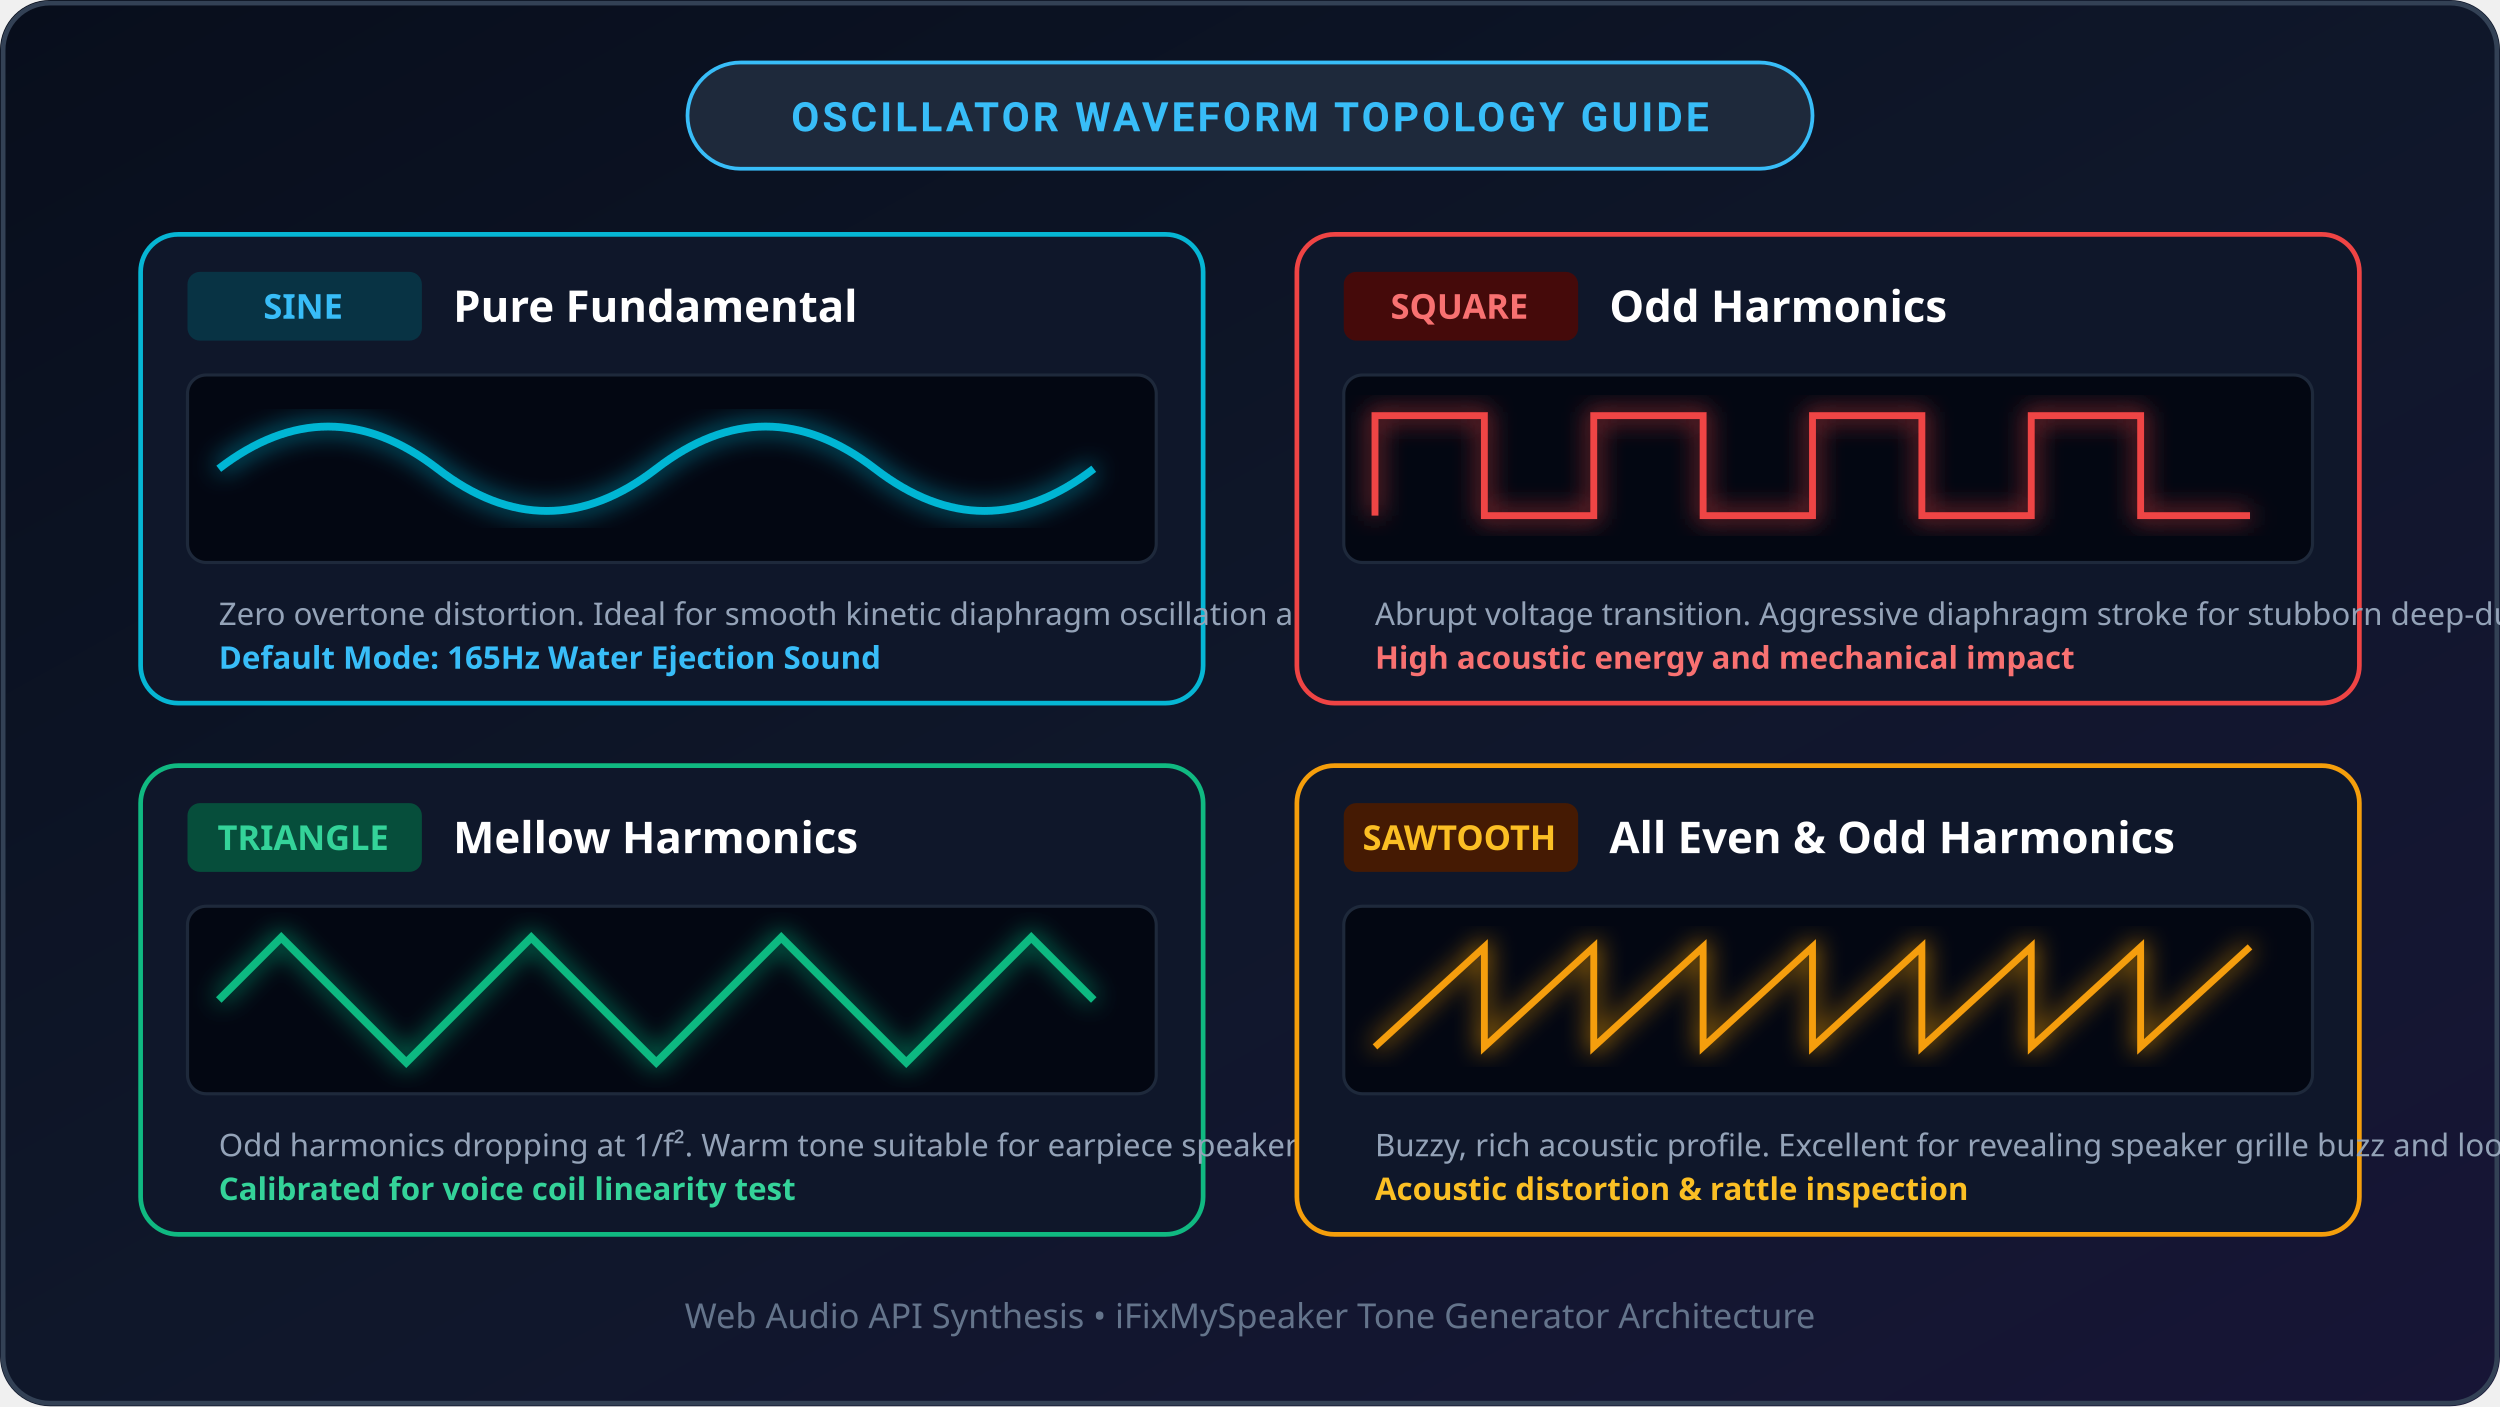
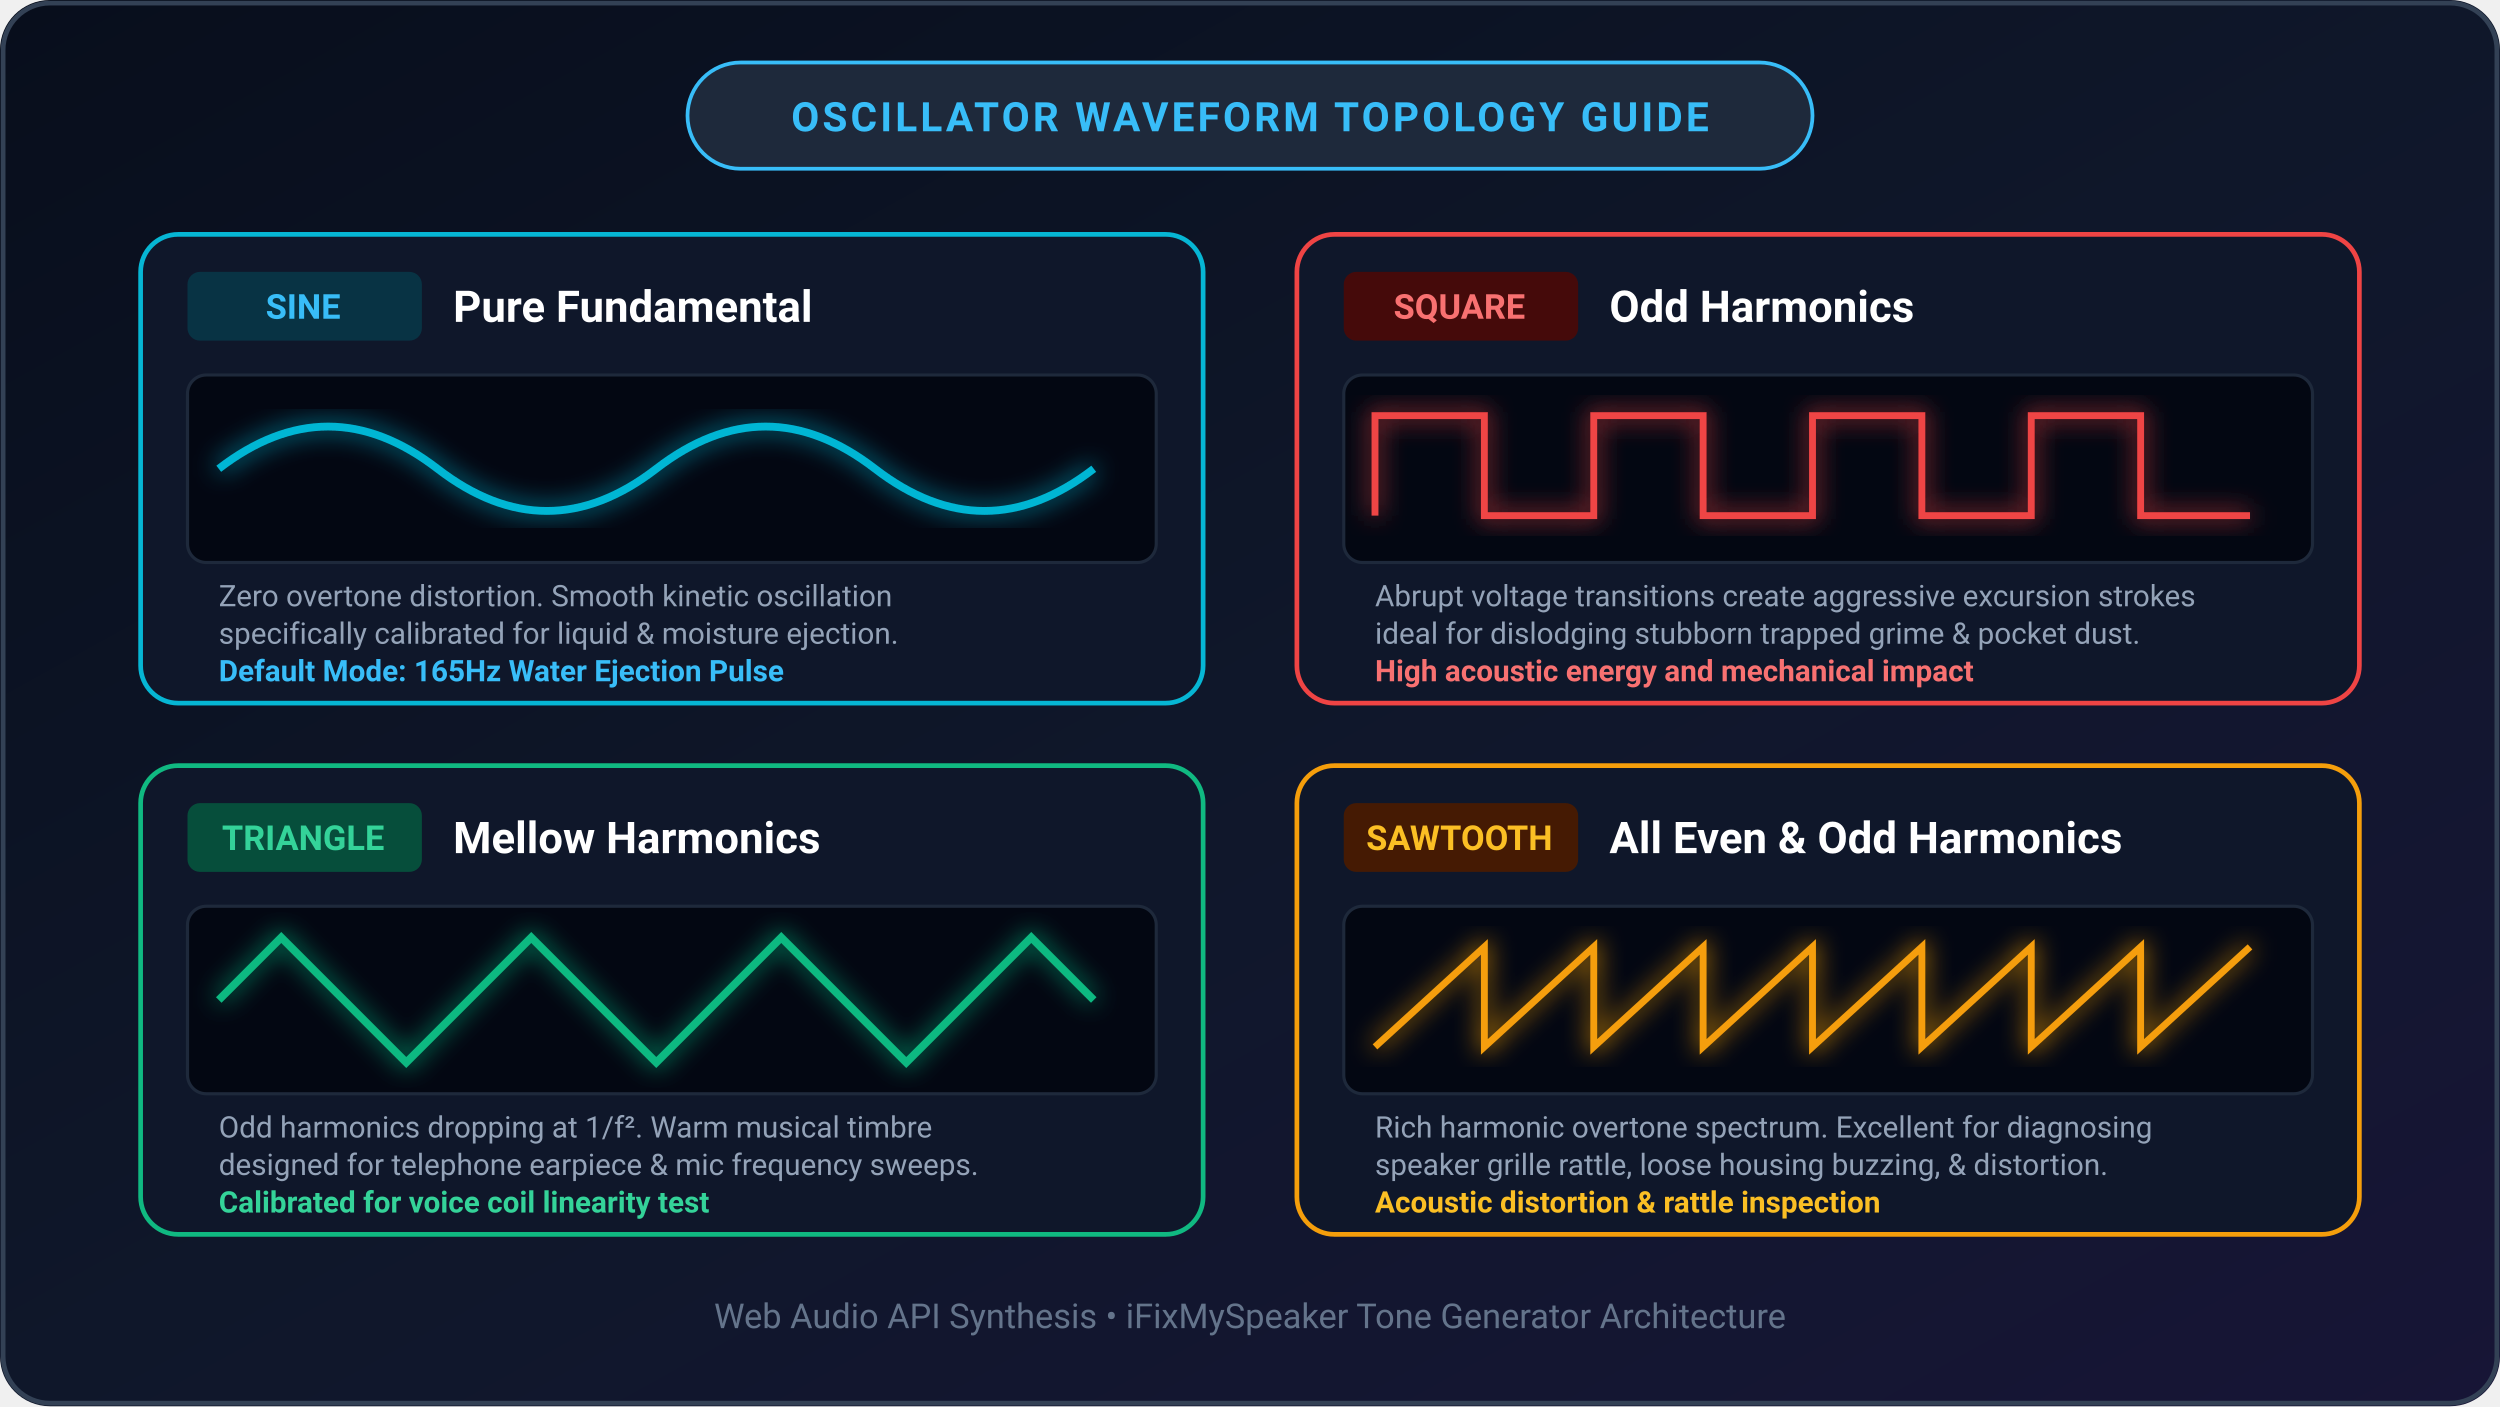
- <svg xmlns="http://www.w3.org/2000/svg" viewBox="0 0 800 450" width="800" height="450">
+ <svg xmlns="http://www.w3.org/2000/svg" viewBox="0 0 800 450" width="100%" height="100%" preserveAspectRatio="xMidYMid meet">
  <defs>
    <linearGradient id="bgGrad8" x1="0%" y1="0%" x2="100%" y2="100%">
      <stop offset="0%" stop-color="#080e1c" />
      <stop offset="50%" stop-color="#0f172a" />
      <stop offset="100%" stop-color="#171536" />
    </linearGradient>
    <filter id="waveGlow" x="-20%" y="-20%" width="140%" height="140%">
      <feGaussianBlur stdDeviation="4" result="blur" />
      <feMerge>
        <feMergeNode in="blur" />
        <feMergeNode in="SourceGraphic" />
      </feMerge>
    </filter>
  </defs>
  <rect width="800" height="450" fill="url(#bgGrad8)" rx="16" />
  <rect x="1" y="1" width="798" height="448" fill="none" stroke="#334155" stroke-width="1.5" rx="15" />
  <rect x="220" y="20" width="360" height="34" rx="17" fill="#1e293b" stroke="#38bdf8" stroke-width="1.2" />
  <text x="400" y="42" font-family="-apple-system, BlinkMacSystemFont, 'Segoe UI', Roboto, sans-serif" font-size="13" font-weight="700" fill="#38bdf8" text-anchor="middle" letter-spacing="1">OSCILLATOR WAVEFORM TOPOLOGY GUIDE</text>
  <g transform="translate(45, 75)">
    <rect x="0" y="0" width="340" height="150" rx="12" fill="#0f172a" stroke="#06b6d4" stroke-width="1.5" />
    <rect x="15" y="12" width="75" height="22" rx="4" fill="#083344" />
-     <text x="52" y="27" font-family="sans-serif" font-size="11" font-weight="700" fill="#38bdf8" text-anchor="middle">SINE</text>
-     <text x="100" y="28" font-family="sans-serif" font-size="14" font-weight="700" fill="#ffffff">Pure Fundamental</text>
+     <text x="52" y="27" font-family="-apple-system, BlinkMacSystemFont, 'Segoe UI', Roboto, sans-serif" font-size="11" font-weight="700" fill="#38bdf8" text-anchor="middle">SINE</text>
+     <text x="100" y="28" font-family="-apple-system, BlinkMacSystemFont, 'Segoe UI', Roboto, sans-serif" font-size="14" font-weight="700" fill="#ffffff">Pure Fundamental</text>
    <rect x="15" y="45" width="310" height="60" rx="6" fill="#030712" stroke="#1e293b" stroke-width="1" />
    <path d="M 25 75 Q 60 48, 95 75 T 165 75 T 235 75 T 305 75" fill="none" stroke="#06b6d4" stroke-width="2.5" filter="url(#waveGlow)" />
-     <text x="25" y="125" font-family="sans-serif" font-size="10" fill="#94a3b8">Zero overtone distortion. Ideal for smooth kinetic diaphragm oscillation and liquid ejection.</text>
-     <text x="25" y="139" font-family="sans-serif" font-size="10" font-weight="600" fill="#38bdf8">Default Mode: 165Hz Water Ejection Sound</text>
+     <text x="25" y="119" font-family="-apple-system, BlinkMacSystemFont, 'Segoe UI', Roboto, sans-serif" font-size="9.5" fill="#94a3b8">
+       <tspan x="25" dy="0">Zero overtone distortion. Smooth kinetic oscillation</tspan>
+       <tspan x="25" dy="12">specifically calibrated for liquid &amp; moisture ejection.</tspan>
+     </text>
+     <text x="25" y="143" font-family="-apple-system, BlinkMacSystemFont, 'Segoe UI', Roboto, sans-serif" font-size="9.5" font-weight="700" fill="#38bdf8">Default Mode: 165Hz Water Ejection Pulse</text>
  </g>
  <g transform="translate(415, 75)">
    <rect x="0" y="0" width="340" height="150" rx="12" fill="#0f172a" stroke="#ef4444" stroke-width="1.5" />
    <rect x="15" y="12" width="75" height="22" rx="4" fill="#450a0a" />
-     <text x="52" y="27" font-family="sans-serif" font-size="11" font-weight="700" fill="#f87171" text-anchor="middle">SQUARE</text>
-     <text x="100" y="28" font-family="sans-serif" font-size="14" font-weight="700" fill="#ffffff">Odd Harmonics</text>
+     <text x="52" y="27" font-family="-apple-system, BlinkMacSystemFont, 'Segoe UI', Roboto, sans-serif" font-size="11" font-weight="700" fill="#f87171" text-anchor="middle">SQUARE</text>
+     <text x="100" y="28" font-family="-apple-system, BlinkMacSystemFont, 'Segoe UI', Roboto, sans-serif" font-size="14" font-weight="700" fill="#ffffff">Odd Harmonics</text>
    <rect x="15" y="45" width="310" height="60" rx="6" fill="#030712" stroke="#1e293b" stroke-width="1" />
    <path d="M 25 90 L 25 58 L 60 58 L 60 90 L 95 90 L 95 58 L 130 58 L 130 90 L 165 90 L 165 58 L 200 58 L 200 90 L 235 90 L 235 58 L 270 58 L 270 90 L 305 90" fill="none" stroke="#ef4444" stroke-width="2.2" filter="url(#waveGlow)" />
-     <text x="25" y="125" font-family="sans-serif" font-size="10" fill="#94a3b8">Abrupt voltage transition. Aggressive diaphragm stroke for stubborn deep-dust clearing.</text>
-     <text x="25" y="139" font-family="sans-serif" font-size="10" font-weight="600" fill="#f87171">High acoustic energy and mechanical impact</text>
+     <text x="25" y="119" font-family="-apple-system, BlinkMacSystemFont, 'Segoe UI', Roboto, sans-serif" font-size="9.5" fill="#94a3b8">
+       <tspan x="25" dy="0">Abrupt voltage transitions create aggressive excursion strokes</tspan>
+       <tspan x="25" dy="12">ideal for dislodging stubborn trapped grime &amp; pocket dust.</tspan>
+     </text>
+     <text x="25" y="143" font-family="-apple-system, BlinkMacSystemFont, 'Segoe UI', Roboto, sans-serif" font-size="9.5" font-weight="700" fill="#f87171">High acoustic energy and mechanical impact</text>
  </g>
  <g transform="translate(45, 245)">
    <rect x="0" y="0" width="340" height="150" rx="12" fill="#0f172a" stroke="#10b981" stroke-width="1.5" />
    <rect x="15" y="12" width="75" height="22" rx="4" fill="#064e3b" />
-     <text x="52" y="27" font-family="sans-serif" font-size="11" font-weight="700" fill="#34d399" text-anchor="middle">TRIANGLE</text>
-     <text x="100" y="28" font-family="sans-serif" font-size="14" font-weight="700" fill="#ffffff">Mellow Harmonics</text>
+     <text x="52" y="27" font-family="-apple-system, BlinkMacSystemFont, 'Segoe UI', Roboto, sans-serif" font-size="11" font-weight="700" fill="#34d399" text-anchor="middle">TRIANGLE</text>
+     <text x="100" y="28" font-family="-apple-system, BlinkMacSystemFont, 'Segoe UI', Roboto, sans-serif" font-size="14" font-weight="700" fill="#ffffff">Mellow Harmonics</text>
    <rect x="15" y="45" width="310" height="60" rx="6" fill="#030712" stroke="#1e293b" stroke-width="1" />
    <path d="M 25 75 L 45 55 L 85 95 L 125 55 L 165 95 L 205 55 L 245 95 L 285 55 L 305 75" fill="none" stroke="#10b981" stroke-width="2.5" filter="url(#waveGlow)" />
-     <text x="25" y="125" font-family="sans-serif" font-size="10" fill="#94a3b8">Odd harmonics dropping at 1/f². Warm tone suitable for earpiece speaker testing.</text>
-     <text x="25" y="139" font-family="sans-serif" font-size="10" font-weight="600" fill="#34d399">Calibrated for voice coil linearity test</text>
+     <text x="25" y="119" font-family="-apple-system, BlinkMacSystemFont, 'Segoe UI', Roboto, sans-serif" font-size="9.5" fill="#94a3b8">
+       <tspan x="25" dy="0">Odd harmonics dropping at 1/f². Warm musical timbre</tspan>
+       <tspan x="25" dy="12">designed for telephone earpiece &amp; mic frequency sweeps.</tspan>
+     </text>
+     <text x="25" y="143" font-family="-apple-system, BlinkMacSystemFont, 'Segoe UI', Roboto, sans-serif" font-size="9.5" font-weight="700" fill="#34d399">Calibrated for voice coil linearity test</text>
  </g>
  <g transform="translate(415, 245)">
    <rect x="0" y="0" width="340" height="150" rx="12" fill="#0f172a" stroke="#f59e0b" stroke-width="1.5" />
    <rect x="15" y="12" width="75" height="22" rx="4" fill="#451a03" />
-     <text x="52" y="27" font-family="sans-serif" font-size="11" font-weight="700" fill="#fbbf24" text-anchor="middle">SAWTOOTH</text>
-     <text x="100" y="28" font-family="sans-serif" font-size="14" font-weight="700" fill="#ffffff">All Even &amp; Odd Harmonics</text>
+     <text x="52" y="27" font-family="-apple-system, BlinkMacSystemFont, 'Segoe UI', Roboto, sans-serif" font-size="11" font-weight="700" fill="#fbbf24" text-anchor="middle">SAWTOOTH</text>
+     <text x="100" y="28" font-family="-apple-system, BlinkMacSystemFont, 'Segoe UI', Roboto, sans-serif" font-size="14" font-weight="700" fill="#ffffff">All Even &amp; Odd Harmonics</text>
    <rect x="15" y="45" width="310" height="60" rx="6" fill="#030712" stroke="#1e293b" stroke-width="1" />
    <path d="M 25 90 L 60 58 L 60 90 L 95 58 L 95 90 L 130 58 L 130 90 L 165 58 L 165 90 L 200 58 L 200 90 L 235 58 L 235 90 L 270 58 L 270 90 L 305 58" fill="none" stroke="#f59e0b" stroke-width="2.2" filter="url(#waveGlow)" />
-     <text x="25" y="125" font-family="sans-serif" font-size="10" fill="#94a3b8">Buzzy, rich acoustic profile. Excellent for revealing speaker grille buzz and loose frame rattles.</text>
-     <text x="25" y="139" font-family="sans-serif" font-size="10" font-weight="600" fill="#fbbf24">Acoustic distortion &amp; rattle inspection</text>
+     <text x="25" y="119" font-family="-apple-system, BlinkMacSystemFont, 'Segoe UI', Roboto, sans-serif" font-size="9.5" fill="#94a3b8">
+       <tspan x="25" dy="0">Rich harmonic overtone spectrum. Excellent for diagnosing</tspan>
+       <tspan x="25" dy="12">speaker grille rattle, loose housing buzzing, &amp; distortion.</tspan>
+     </text>
+     <text x="25" y="143" font-family="-apple-system, BlinkMacSystemFont, 'Segoe UI', Roboto, sans-serif" font-size="9.5" font-weight="700" fill="#fbbf24">Acoustic distortion &amp; rattle inspection</text>
  </g>
-   <text x="400" y="425" font-family="sans-serif" font-size="11" fill="#64748b" text-anchor="middle">Web Audio API Synthesis • iFixMySpeaker Tone Generator Architecture</text>
+   <text x="400" y="425" font-family="-apple-system, BlinkMacSystemFont, 'Segoe UI', Roboto, sans-serif" font-size="11" fill="#64748b" text-anchor="middle">Web Audio API Synthesis • iFixMySpeaker Tone Generator Architecture</text>
</svg>
